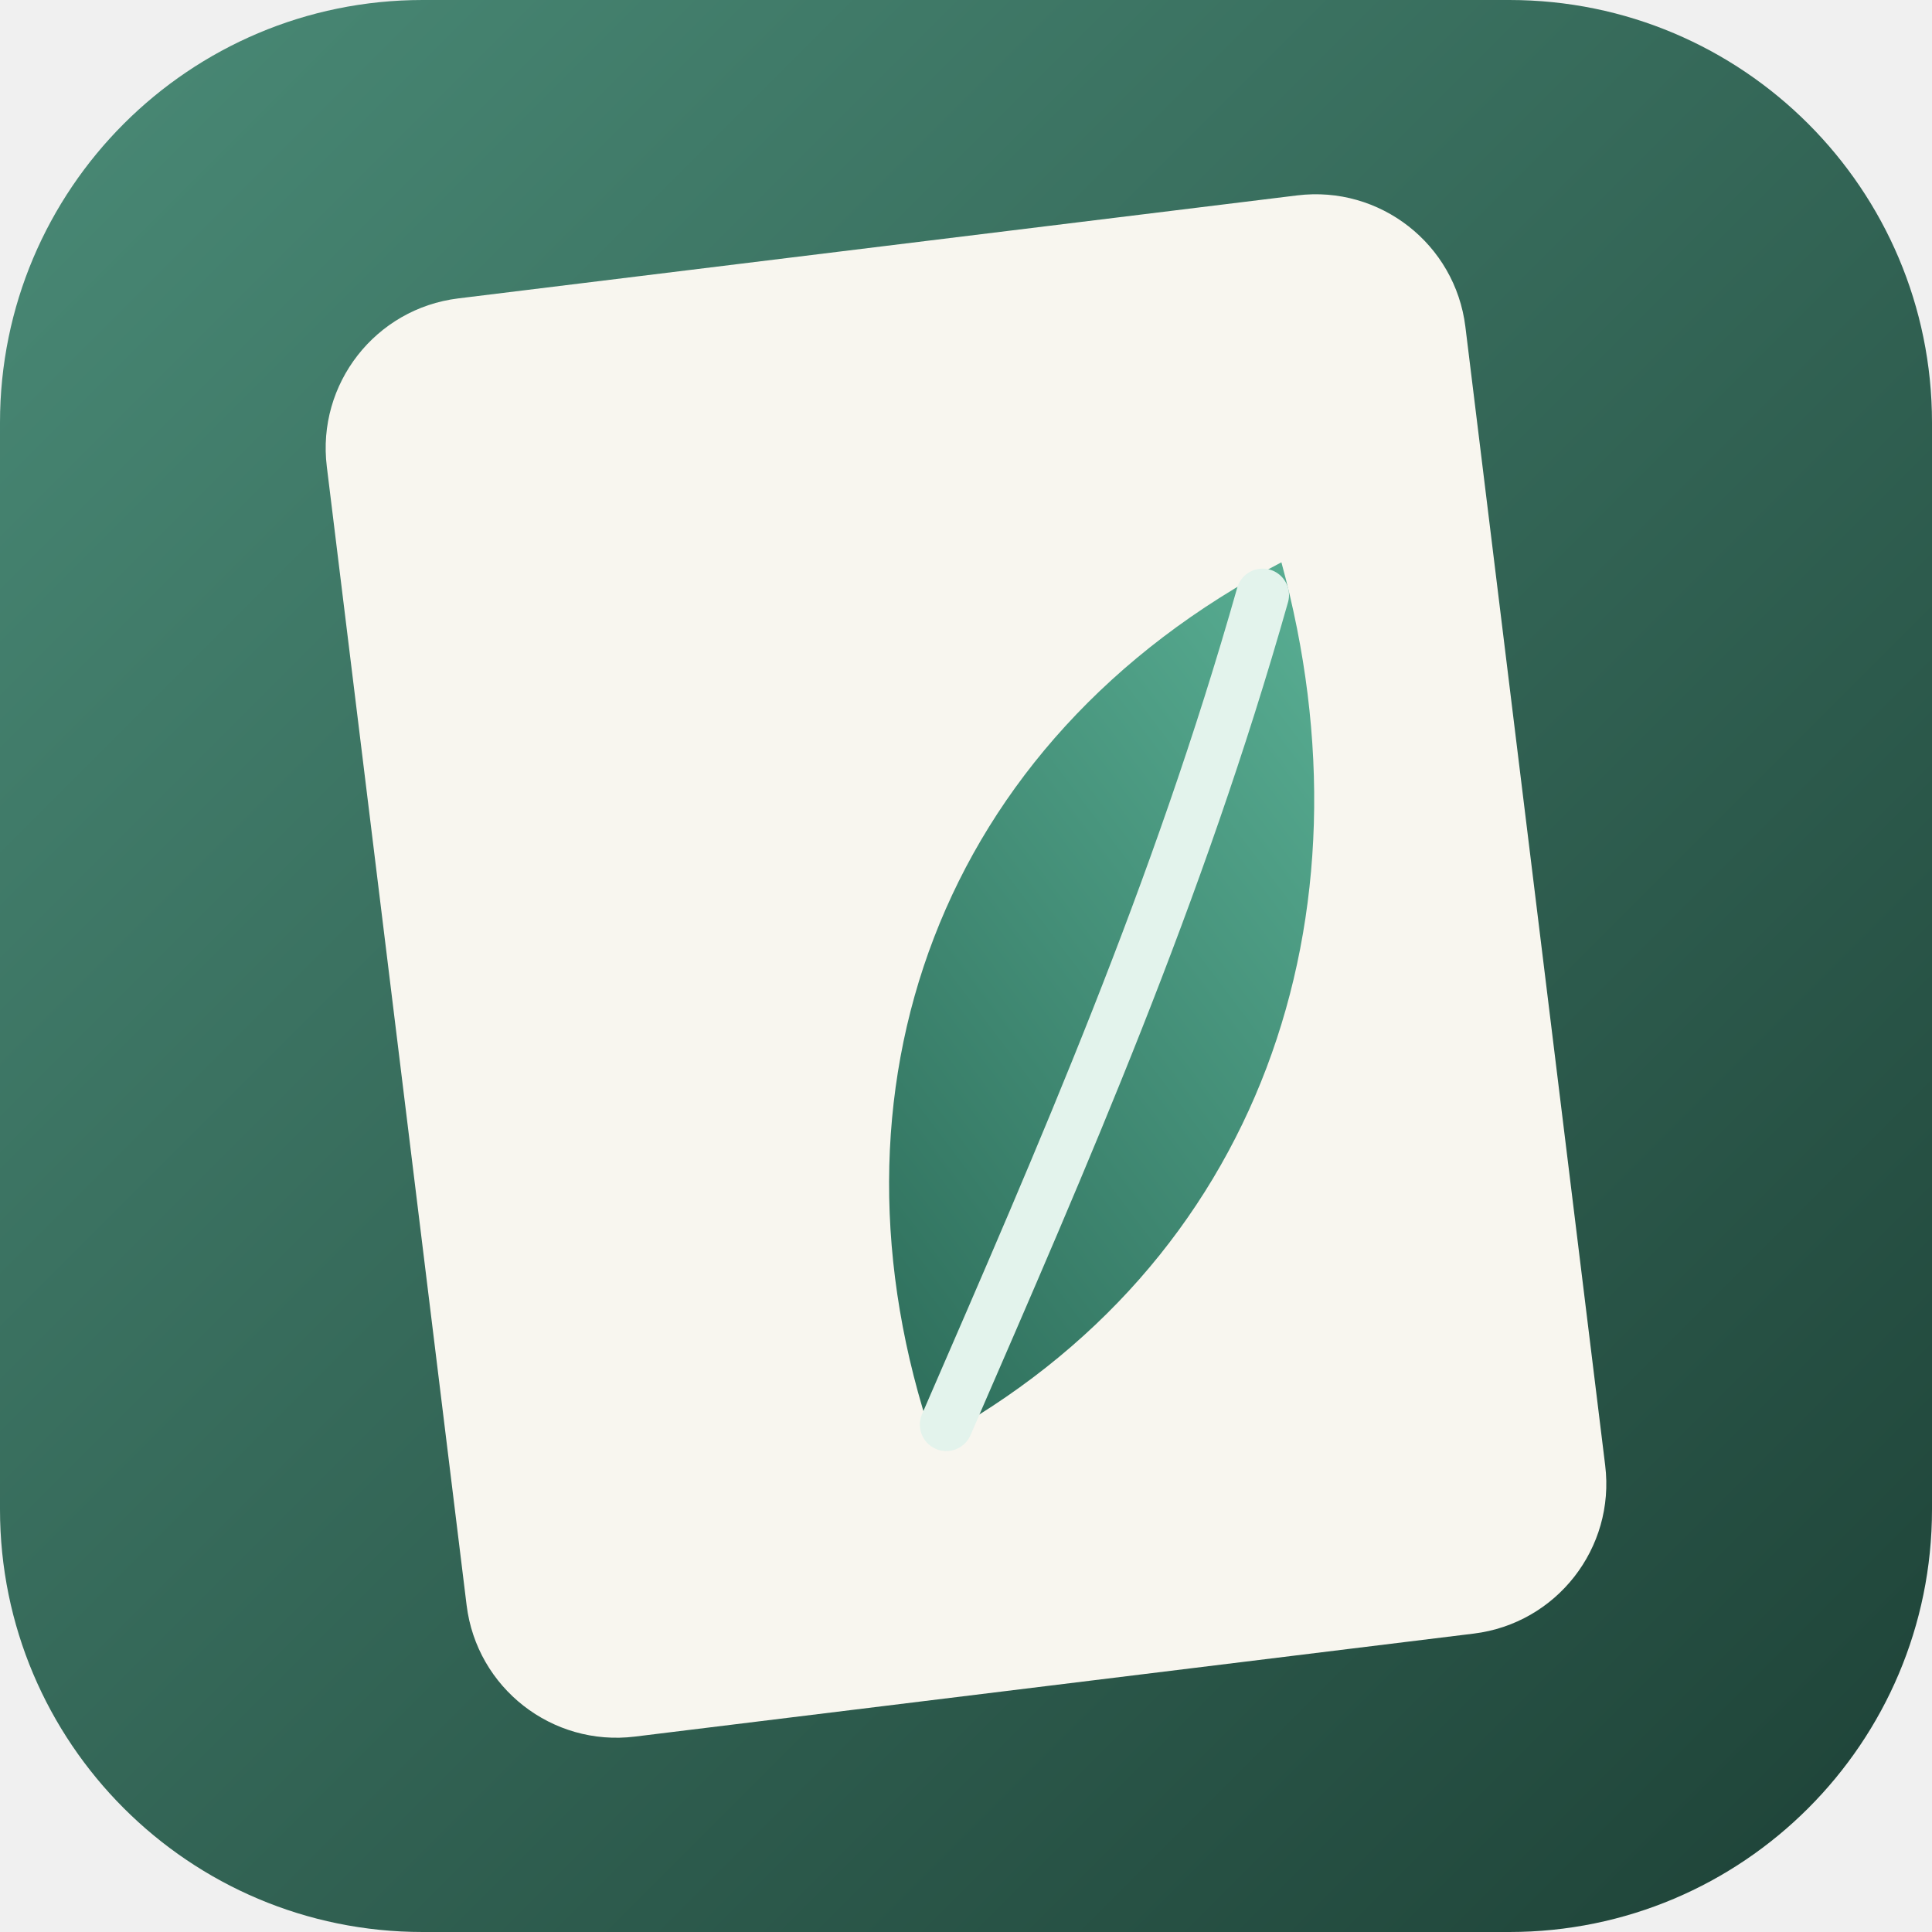
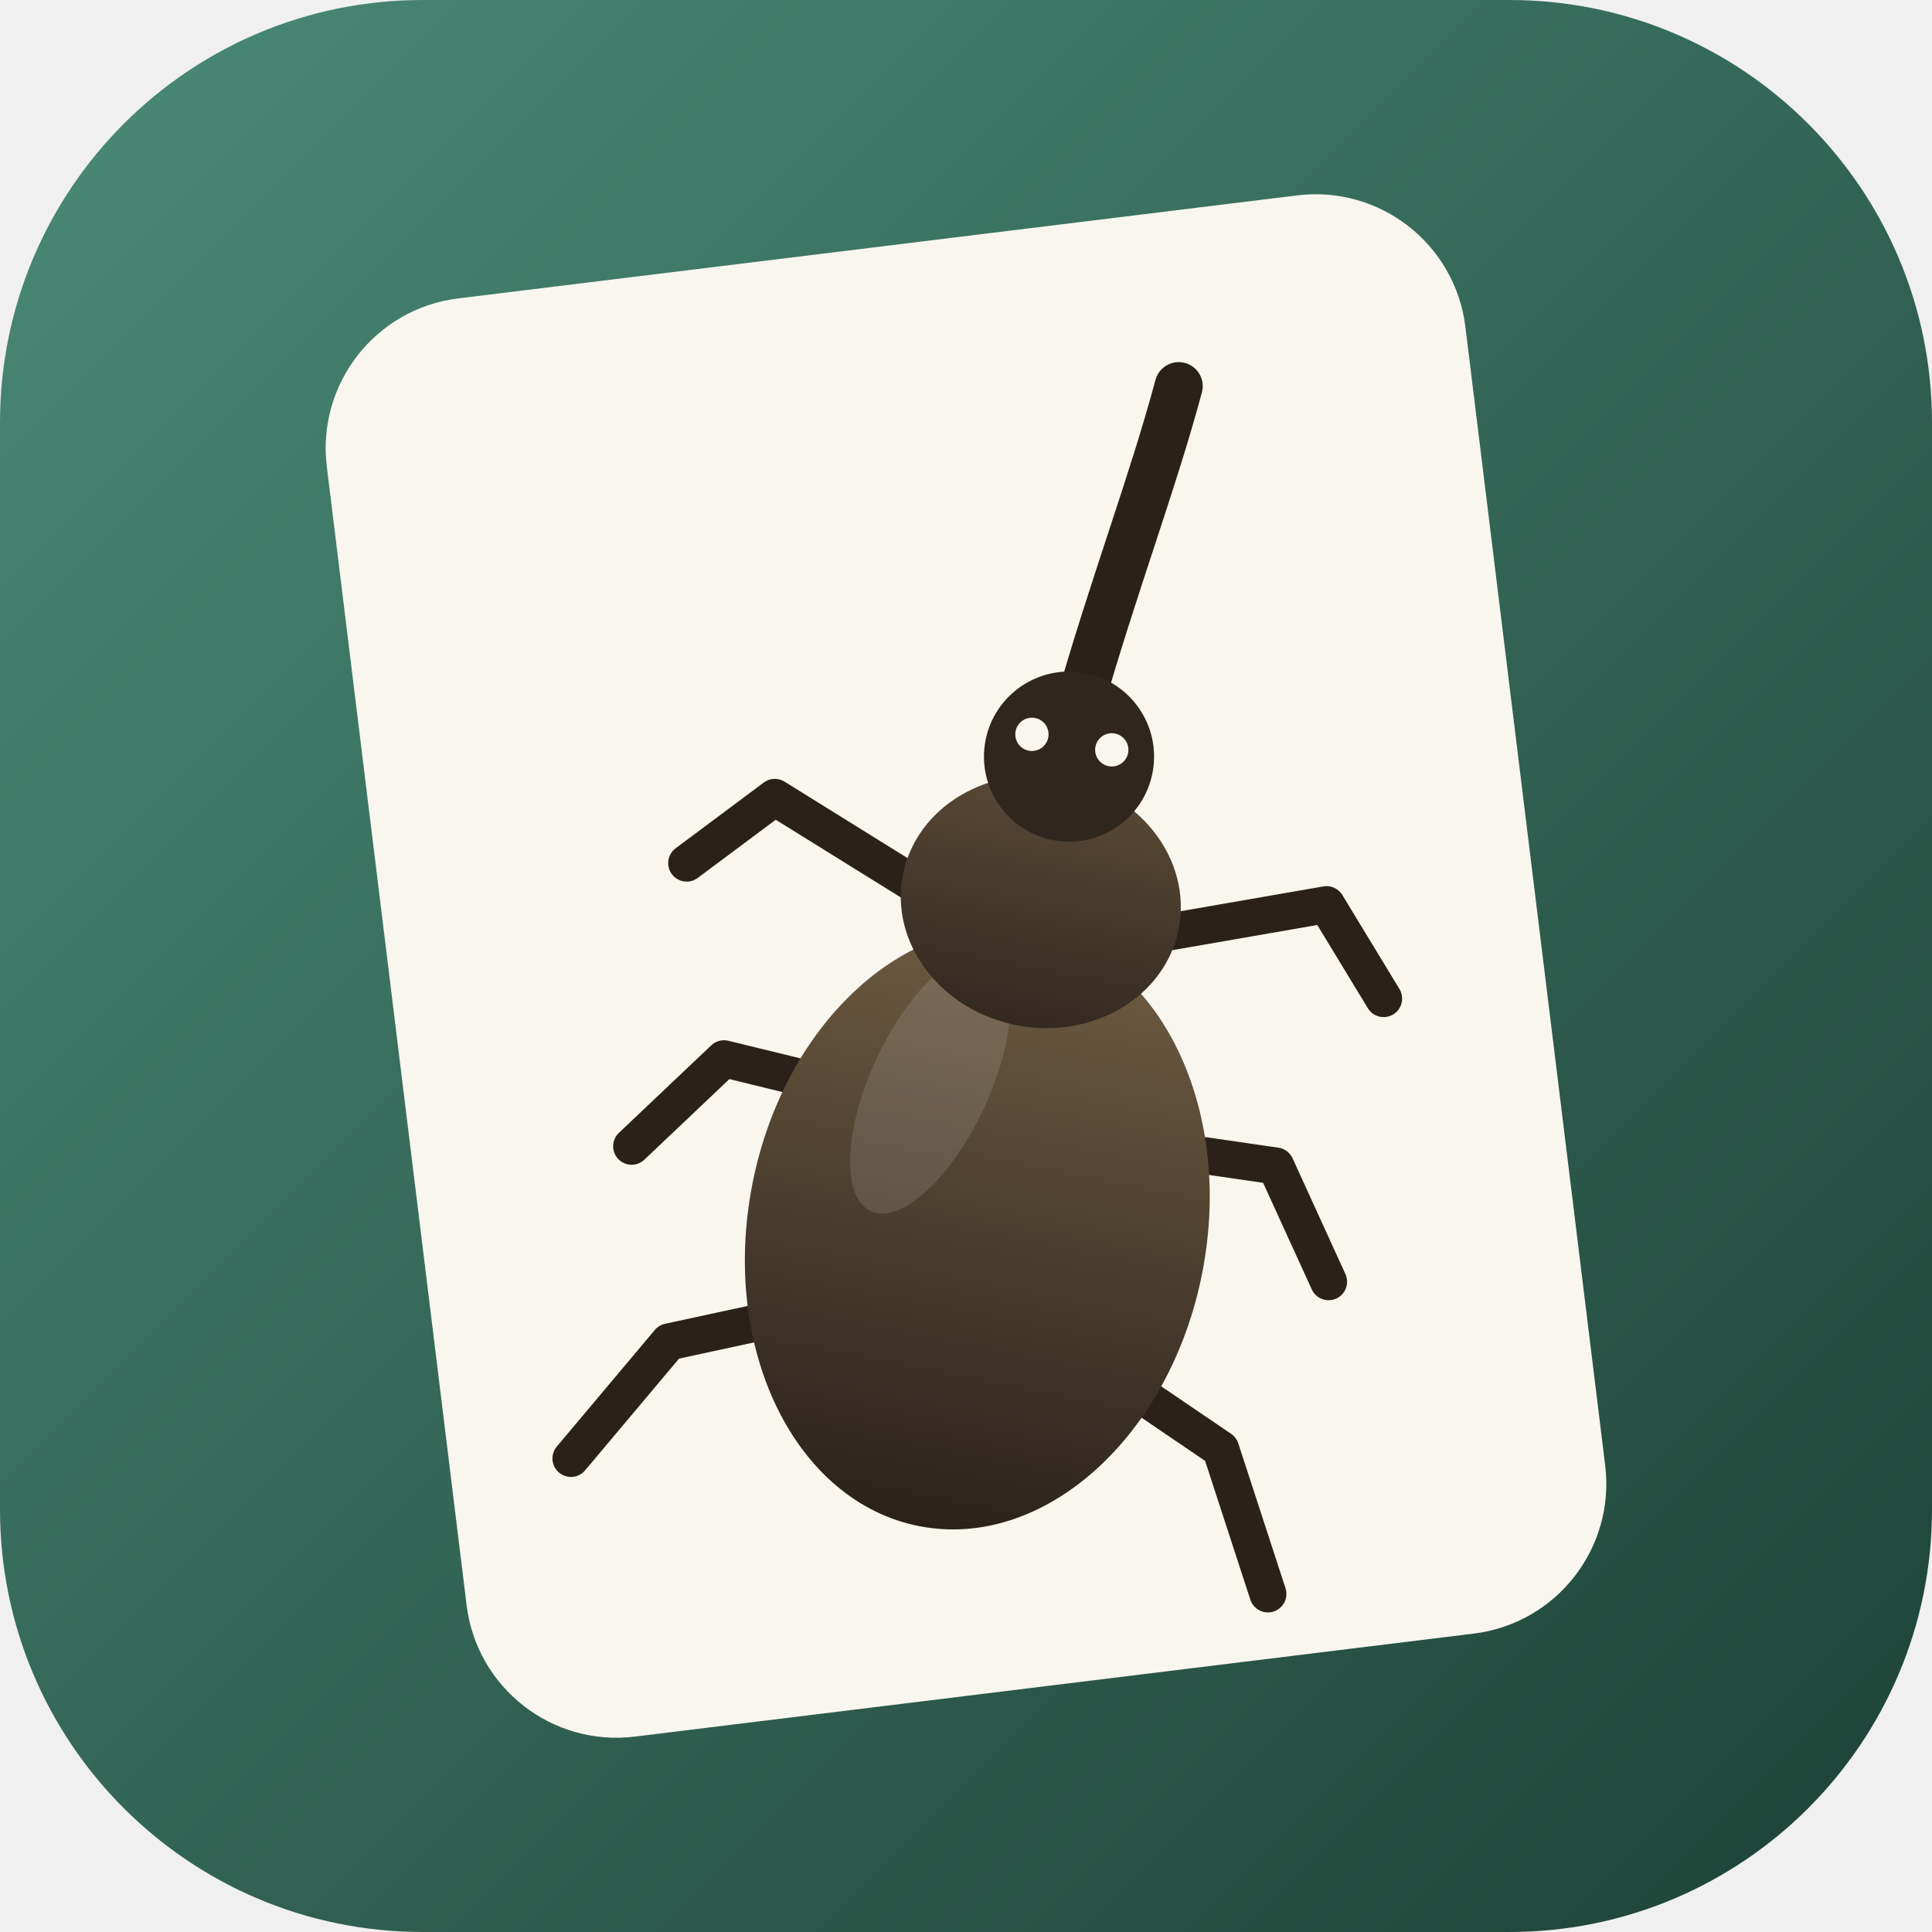
<svg xmlns="http://www.w3.org/2000/svg" viewBox="0 0 512 512">
  <defs>
    <linearGradient id="bg" x1="0" y1="0" x2="1" y2="1">
      <stop offset="0" stop-color="#4a8b77" />
      <stop offset="1" stop-color="#1d4136" />
    </linearGradient>
-     <linearGradient id="leaf" x1="0" y1="1" x2="1" y2="0">
-       <stop offset="0" stop-color="#2e6e5b" />
-       <stop offset="1" stop-color="#58ad92" />
+     <linearGradient id="elytra" x1="0" y1="0" x2="0" y2="1">
+       <stop offset="0" stop-color="#6f5b43" />
+       <stop offset="1" stop-color="#2a221a" />
+     </linearGradient>
+     <linearGradient id="thorax" x1="0" y1="0" x2="0" y2="1">
+       <stop offset="0" stop-color="#5a4936" />
+       <stop offset="1" stop-color="#33291f" />
    </linearGradient>
  </defs>
  <rect width="512" height="512" rx="112" fill="url(#bg)" />
  <g transform="rotate(-7 256 256)">
    <rect x="104" y="64" width="304" height="384" rx="40" fill="#f8f6ef" />
-     <path d="M232 380C212 284 256 196 352 160 366 256 324 344 232 380Z" fill="url(#leaf)" />
-     <path d="M236 376C276 308 314 244 346 168" fill="none" stroke="#e3f3ec" stroke-width="14" stroke-linecap="round" />
+     <g transform="translate(262 290) rotate(18) scale(.98)">
+       <g fill="none" stroke="#2a221a" stroke-width="10" stroke-linecap="round" stroke-linejoin="round">
+         <path d="M-34 -50L-76 -66L-96 -44" />
+         <path d="M-34 8L-76 6L-96 34" />
+         <path d="M-34 66L-76 84L-96 120" />
+         <path d="M34 -50L76 -66L96 -44" />
+         <path d="M34 8L76 6L96 34" />
+         <path d="M34 66L76 84L96 120" />
+       </g>
+       <path d="M0 -105C3 -140 8 -168 10 -196" fill="none" stroke="#2a221a" stroke-width="13" stroke-linecap="round" />
+       <ellipse cx="0" cy="38" rx="62" ry="82" fill="url(#elytra)" />
+       <ellipse cx="-20" cy="2" rx="16" ry="38" fill="#fff" opacity=".12" transform="rotate(14 -20 2)" />
+       <ellipse cx="0" cy="-52" rx="38" ry="34" fill="url(#thorax)" />
+       <circle cx="0" cy="-92" r="23" fill="#2f261d" />
+       <circle cx="-11" cy="-96" r="4.5" fill="#f8f6ef" />
+       <circle cx="11" cy="-96" r="4.5" fill="#f8f6ef" />
+     </g>
  </g>
</svg>
